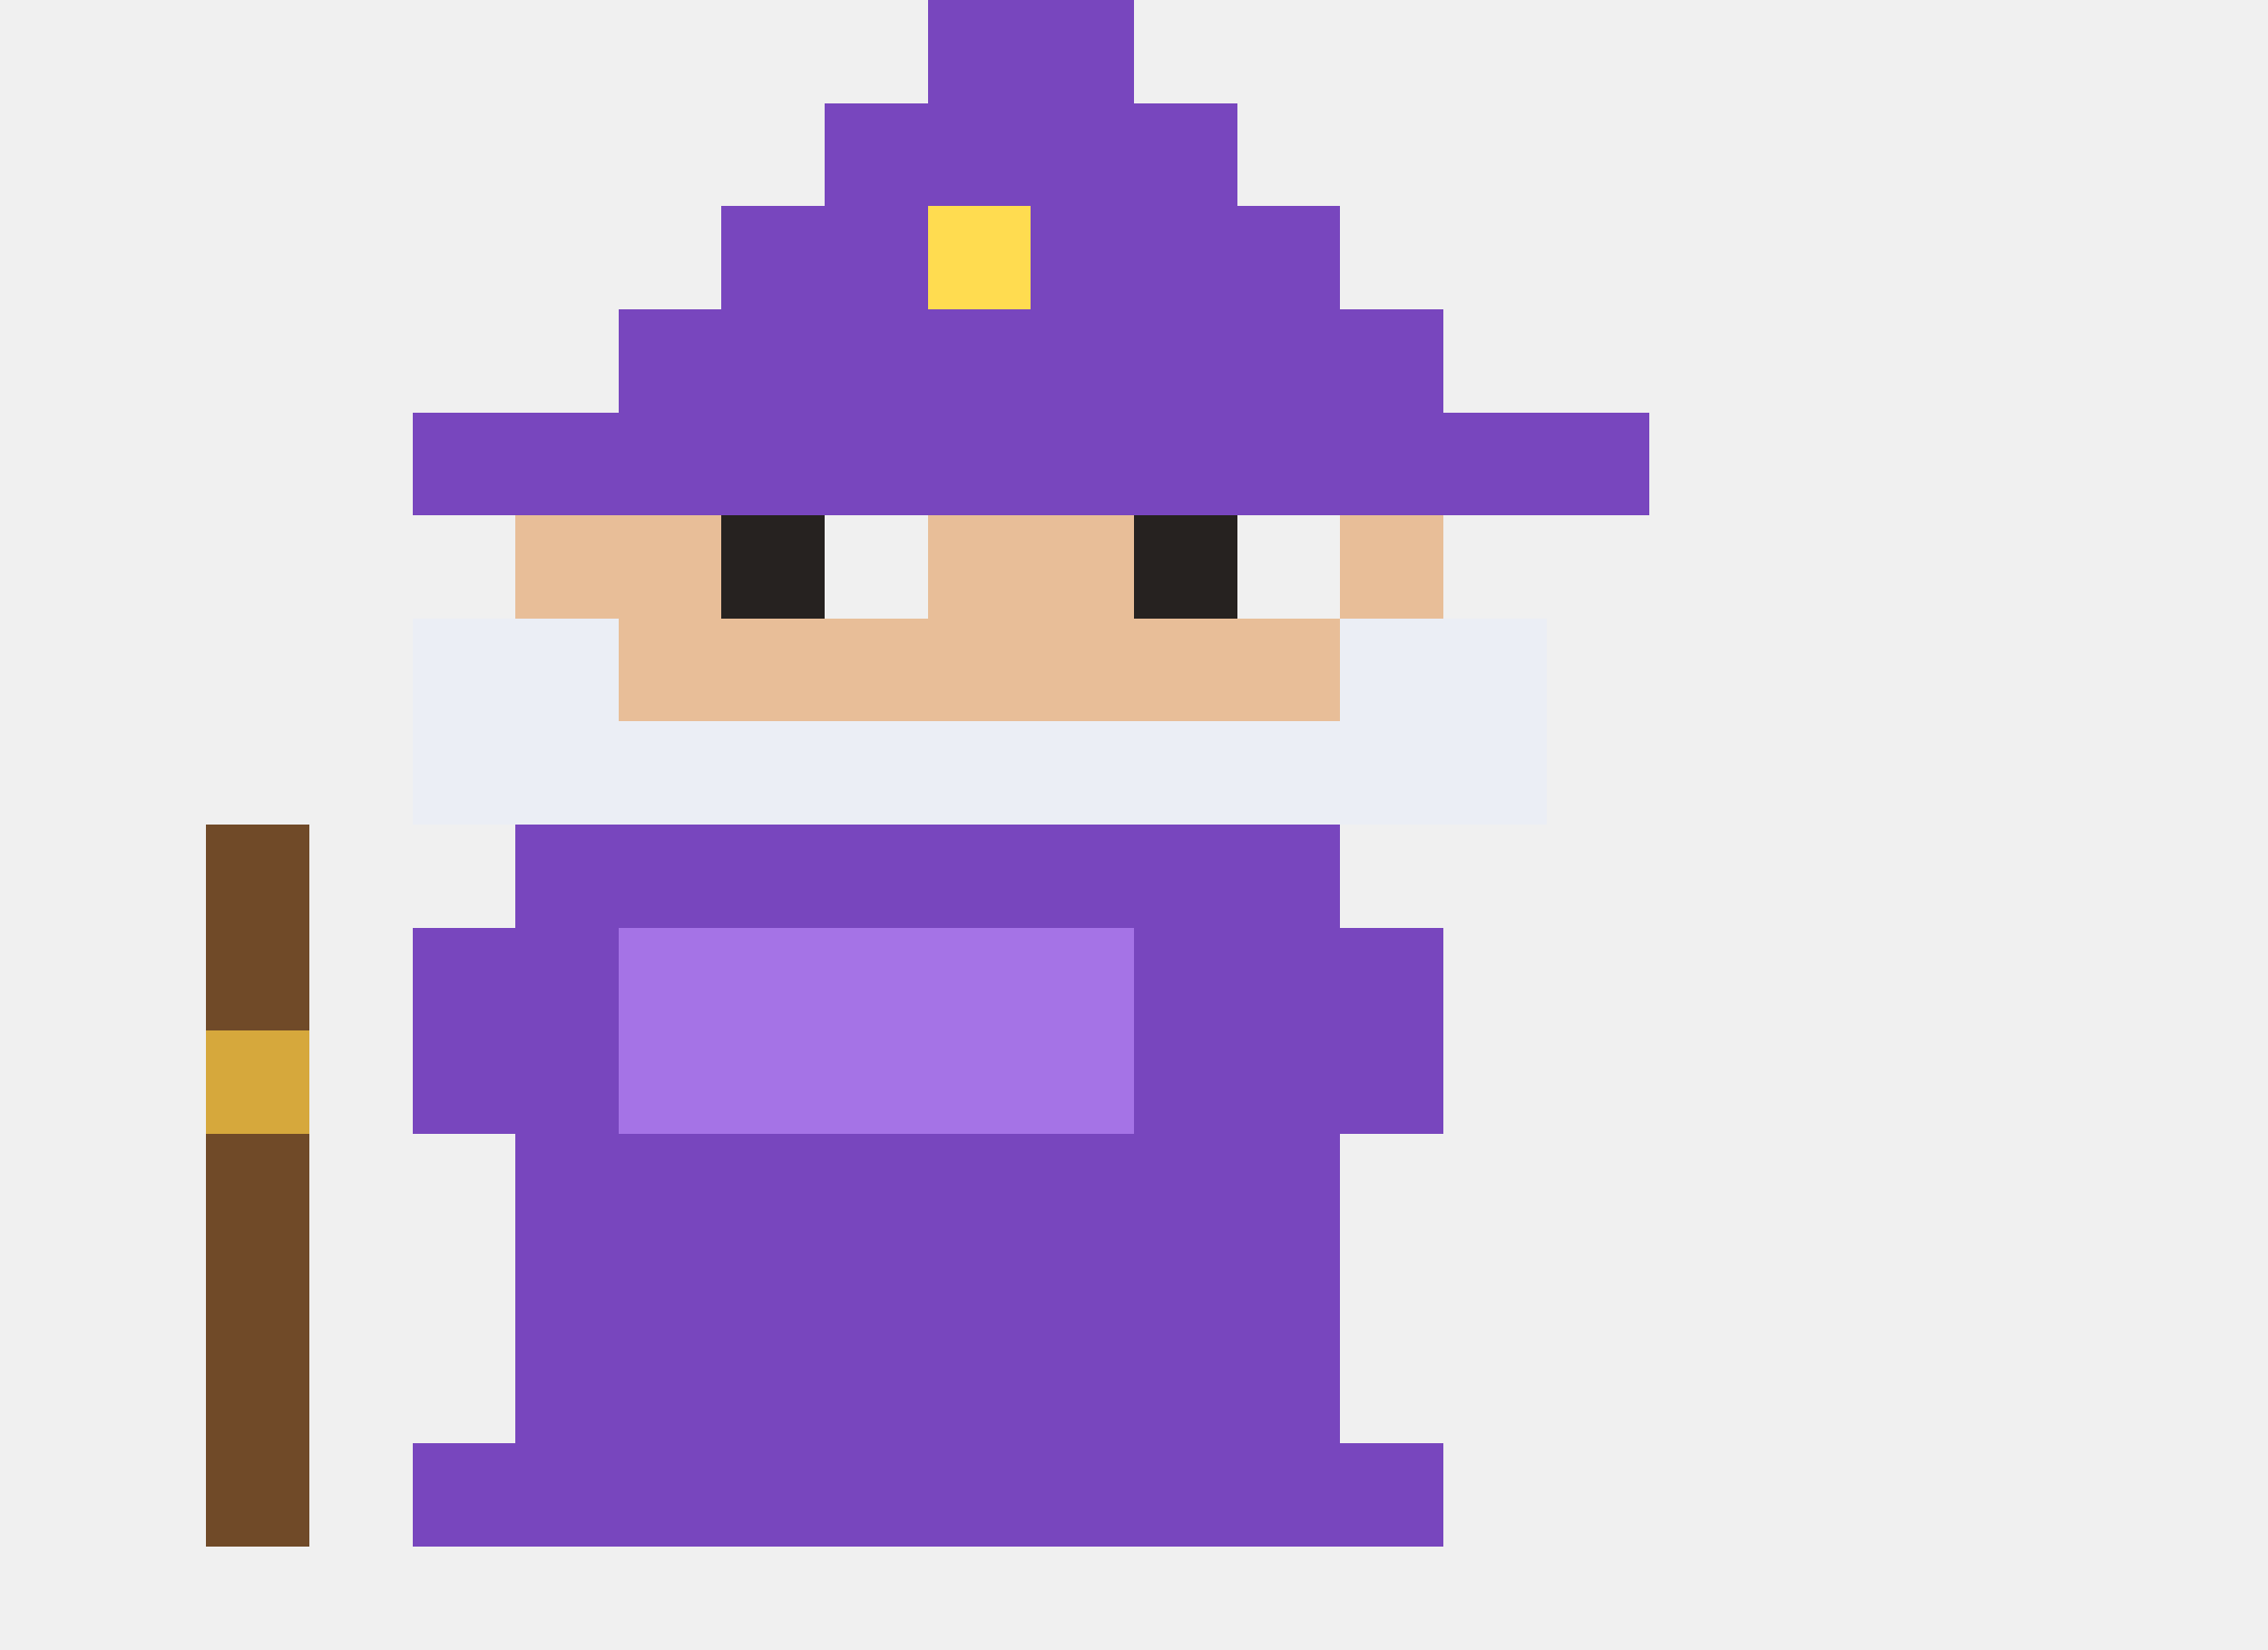
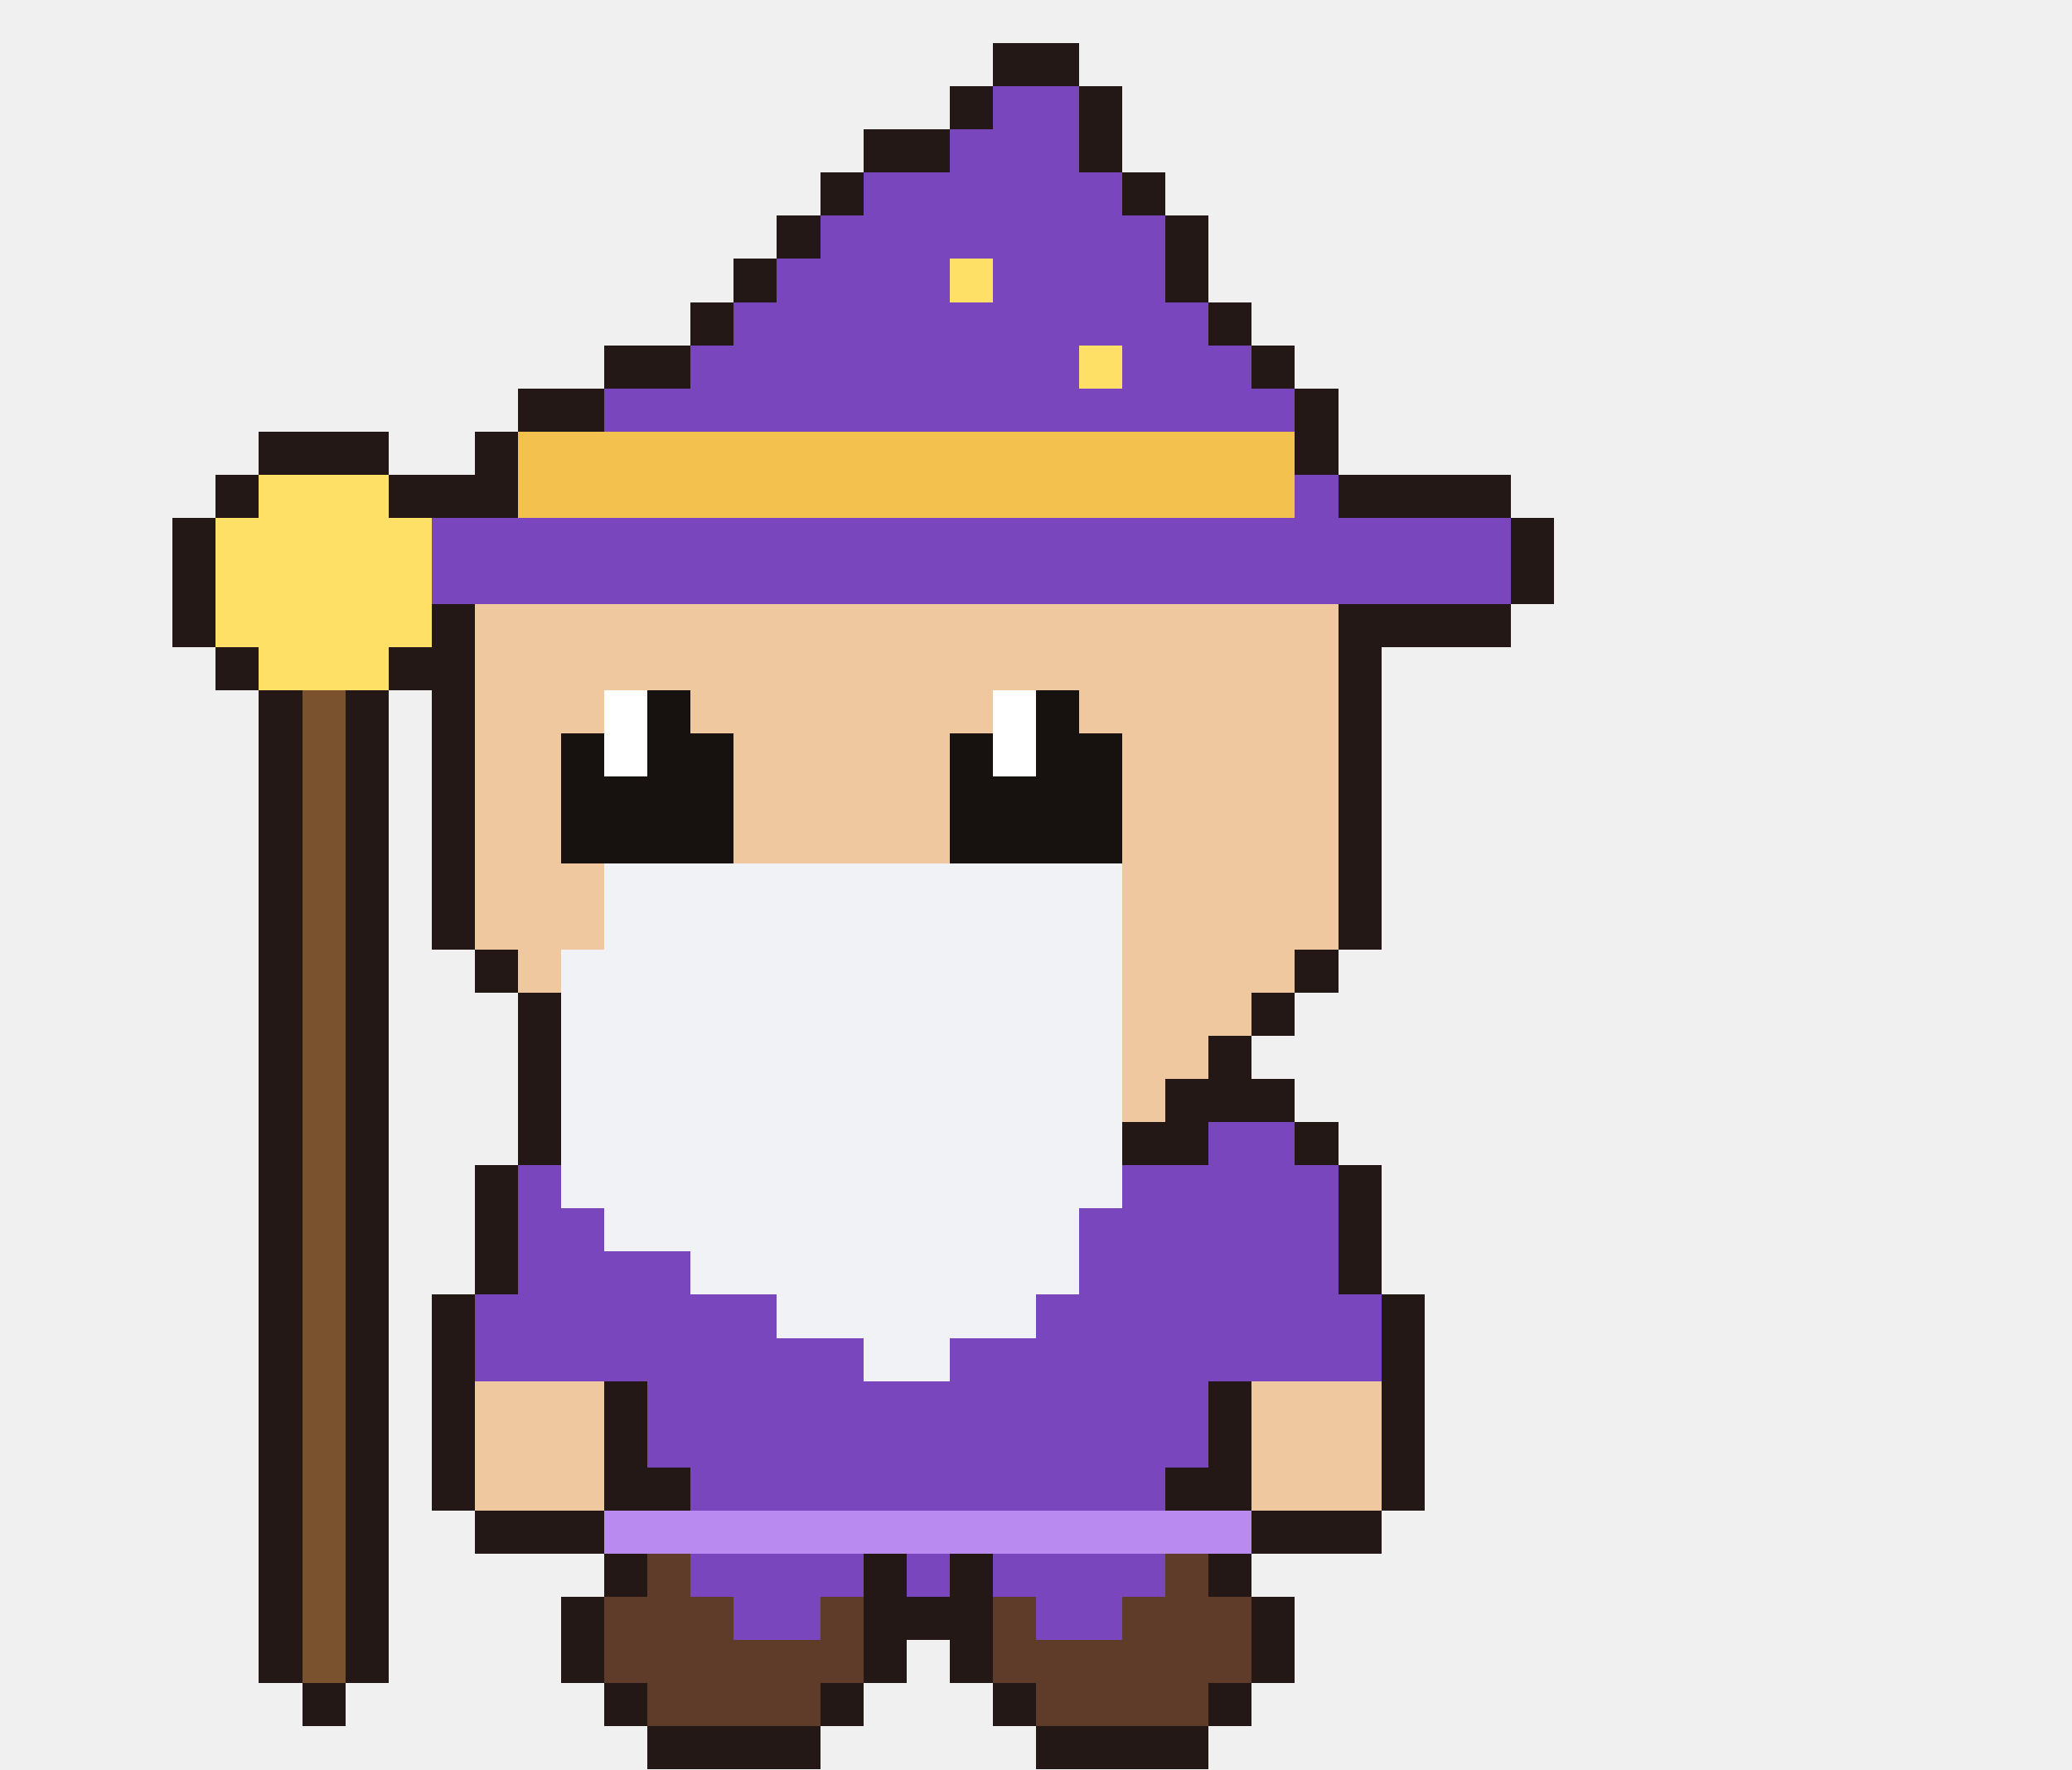
- <svg xmlns="http://www.w3.org/2000/svg" viewBox="0 0 22 16" shape-rendering="crispEdges" role="img" aria-label="merlin pixel-art buddy">
-   <style>.f0{animation:f0 4s step-end infinite}.f1{animation:f1 4s step-end infinite;opacity:0}
- @keyframes f0{0%,90%{opacity:1}90.01%,95%{opacity:0}95.01%,100%{opacity:1}}
- @keyframes f1{0%,90%{opacity:0}90.01%,95%{opacity:1}95.01%,100%{opacity:0}}
- @media (prefers-reduced-motion: reduce){.f0,.f1,.f2{animation:none}.f0{opacity:1}.f1,.f2{opacity:0}}</style>
-   <g class="f0">
-     <rect x="9" y="0" width="2" height="1" fill="#7846be" />
-     <rect x="8" y="1" width="4" height="1" fill="#7846be" />
-     <rect x="7" y="2" width="2" height="1" fill="#7846be" />
-     <rect x="9" y="2" width="1" height="1" fill="#ffdc50" />
-     <rect x="10" y="2" width="3" height="1" fill="#7846be" />
-     <rect x="6" y="3" width="8" height="1" fill="#7846be" />
-     <rect x="4" y="4" width="12" height="1" fill="#7846be" />
-     <rect x="5" y="5" width="2" height="1" fill="#e8be98" />
-     <rect x="7" y="5" width="1" height="1" fill="#262220" />
-     <rect x="8" y="5" width="1" height="1" fill="#f0f0f0" />
-     <rect x="9" y="5" width="2" height="1" fill="#e8be98" />
-     <rect x="11" y="5" width="1" height="1" fill="#262220" />
-     <rect x="12" y="5" width="1" height="1" fill="#f0f0f0" />
-     <rect x="13" y="5" width="1" height="1" fill="#e8be98" />
-     <rect x="4" y="6" width="2" height="1" fill="#ebeef5" />
-     <rect x="6" y="6" width="7" height="1" fill="#e8be98" />
-     <rect x="13" y="6" width="2" height="1" fill="#ebeef5" />
-     <rect x="4" y="7" width="11" height="1" fill="#ebeef5" />
-     <rect x="2" y="8" width="1" height="2" fill="#704a28" />
-     <rect x="5" y="8" width="8" height="1" fill="#7846be" />
-     <rect x="4" y="9" width="2" height="2" fill="#7846be" />
-     <rect x="6" y="9" width="5" height="2" fill="#a573e6" />
-     <rect x="11" y="9" width="3" height="2" fill="#7846be" />
-     <rect x="2" y="10" width="1" height="1" fill="#d6a83c" />
-     <rect x="2" y="11" width="1" height="4" fill="#704a28" />
-     <rect x="5" y="11" width="8" height="3" fill="#7846be" />
-     <rect x="4" y="14" width="10" height="1" fill="#7846be" />
-   </g>
-   <g class="f1">
-     <rect x="9" y="0" width="2" height="1" fill="#7846be" />
-     <rect x="8" y="1" width="4" height="1" fill="#7846be" />
-     <rect x="7" y="2" width="2" height="1" fill="#7846be" />
-     <rect x="9" y="2" width="1" height="1" fill="#ffdc50" />
-     <rect x="10" y="2" width="3" height="1" fill="#7846be" />
-     <rect x="6" y="3" width="8" height="1" fill="#7846be" />
-     <rect x="4" y="4" width="12" height="1" fill="#7846be" />
-     <rect x="5" y="5" width="2" height="1" fill="#e8be98" />
-     <rect x="7" y="5" width="2" height="1" fill="#262220" />
-     <rect x="9" y="5" width="2" height="1" fill="#e8be98" />
-     <rect x="11" y="5" width="2" height="1" fill="#262220" />
-     <rect x="13" y="5" width="1" height="1" fill="#e8be98" />
-     <rect x="4" y="6" width="2" height="1" fill="#ebeef5" />
-     <rect x="6" y="6" width="7" height="1" fill="#e8be98" />
-     <rect x="13" y="6" width="2" height="1" fill="#ebeef5" />
-     <rect x="4" y="7" width="11" height="1" fill="#ebeef5" />
-     <rect x="2" y="8" width="1" height="2" fill="#704a28" />
-     <rect x="5" y="8" width="8" height="1" fill="#7846be" />
-     <rect x="4" y="9" width="2" height="2" fill="#7846be" />
-     <rect x="6" y="9" width="5" height="2" fill="#a573e6" />
-     <rect x="11" y="9" width="3" height="2" fill="#7846be" />
-     <rect x="2" y="10" width="1" height="1" fill="#d6a83c" />
-     <rect x="2" y="11" width="1" height="4" fill="#704a28" />
-     <rect x="5" y="11" width="8" height="3" fill="#7846be" />
-     <rect x="4" y="14" width="10" height="1" fill="#7846be" />
+ <svg xmlns="http://www.w3.org/2000/svg" viewBox="0 -1 48 41" shape-rendering="crispEdges" role="img" aria-label="Merlin pixel-art buddy">
+   <style>
+   .b{animation:b 1.8s ease-in-out infinite}
+   @keyframes b{0%,100%{transform:translateY(0)}50%{transform:translateY(-1px)}}
+   @media (prefers-reduced-motion: reduce){.b{animation:none}}
+ </style>
+   <g class="b">
+     <path fill="#231815" d="     M23 0h2v1h-2z     M22 1h1v1h-1zM25 1h1v1h-1z     M20 2h2v1h-2zM25 2h1v1h-1z     M19 3h1v1h-1zM26 3h1v1h-1z     M18 4h1v1h-1zM27 4h1v1h-1z     M17 5h1v1h-1zM27 5h1v1h-1z     M16 6h1v1h-1zM28 6h1v1h-1z     M14 7h2v1h-2zM29 7h1v1h-1z     M12 8h2v1h-2zM30 8h1v1h-1z     M6 9h3v1h-3zM11 9h1v1h-1zM30 9h1v1h-1z     M5 10h1v1h-1zM9 10h3v1h-3zM31 10h4v1h-4z     M4 11h1v1h-1zM35 11h1v1h-1z     M4 12h1v1h-1zM35 12h1v1h-1z     M4 13h1v1h-1zM10 13h1v1h-1zM31 13h4v1h-4z     M5 14h1v1h-1zM9 14h2v1h-2zM31 14h1v1h-1z     M6 15h1v1h-1zM8 15h1v1h-1zM10 15h1v1h-1zM31 15h1v1h-1z     M6 16h1v1h-1zM8 16h1v1h-1zM10 16h1v1h-1zM31 16h1v1h-1z     M6 17h1v1h-1zM8 17h1v1h-1zM10 17h1v1h-1zM31 17h1v1h-1z     M6 18h1v1h-1zM8 18h1v1h-1zM10 18h1v1h-1zM31 18h1v1h-1z     M6 19h1v1h-1zM8 19h1v1h-1zM10 19h1v1h-1zM31 19h1v1h-1z     M6 20h1v1h-1zM8 20h1v1h-1zM10 20h1v1h-1zM31 20h1v1h-1z     M6 21h1v1h-1zM8 21h1v1h-1zM11 21h1v1h-1zM30 21h1v1h-1z     M6 22h1v1h-1zM8 22h1v1h-1zM12 22h1v1h-1zM29 22h1v1h-1z     M6 23h1v1h-1zM8 23h1v1h-1zM12 23h1v1h-1zM28 23h1v1h-1z     M6 24h1v1h-1zM8 24h1v1h-1zM12 24h1v1h-1zM27 24h3v1h-3z     M6 25h1v1h-1zM8 25h1v1h-1zM12 25h1v1h-1zM26 25h2v1h-2zM30 25h1v1h-1z     M6 26h1v1h-1zM8 26h1v1h-1zM11 26h1v1h-1zM31 26h1v1h-1z     M6 27h1v1h-1zM8 27h1v1h-1zM11 27h1v1h-1zM31 27h1v1h-1z     M6 28h1v1h-1zM8 28h1v1h-1zM11 28h1v1h-1zM31 28h1v1h-1z     M6 29h1v1h-1zM8 29h1v1h-1zM10 29h1v1h-1zM32 29h1v1h-1z     M6 30h1v1h-1zM8 30h1v1h-1zM10 30h1v1h-1zM32 30h1v1h-1z     M6 31h1v1h-1zM8 31h1v1h-1zM10 31h1v1h-1zM14 31h1v1h-1zM28 31h1v1h-1zM32 31h1v1h-1z     M6 32h1v1h-1zM8 32h1v1h-1zM10 32h1v1h-1zM14 32h1v1h-1zM28 32h1v1h-1zM32 32h1v1h-1z     M6 33h1v1h-1zM8 33h1v1h-1zM10 33h1v1h-1zM14 33h2v1h-2zM27 33h2v1h-2zM32 33h1v1h-1z     M6 34h1v1h-1zM8 34h1v1h-1zM11 34h3v1h-3zM29 34h3v1h-3z     M6 35h1v1h-1zM8 35h1v1h-1zM14 35h1v1h-1zM20 35h1v1h-1zM22 35h1v1h-1zM28 35h1v1h-1z     M6 36h1v1h-1zM8 36h1v1h-1zM13 36h1v1h-1zM20 36h3v1h-3zM29 36h1v1h-1z     M6 37h1v1h-1zM8 37h1v1h-1zM13 37h1v1h-1zM20 37h1v1h-1zM22 37h1v1h-1zM29 37h1v1h-1z     M7 38h1v1h-1zM14 38h1v1h-1zM19 38h1v1h-1zM23 38h1v1h-1zM28 38h1v1h-1z     M15 39h4v1h-4zM24 39h4v1h-4z" />
+     <path fill="#7a46be" d="     M23 1h2v1h-2z     M22 2h3v1h-3z     M20 3h6v1h-6z     M19 4h8v1h-8z     M18 5h4v1h-4zM23 5h4v1h-4z     M17 6h11v1h-11z     M16 7h9v1h-9zM26 7h3v1h-3z     M14 8h16v1h-16z     M30 10h1v1h-1z     M10 11h25v1h-25z     M10 12h25v1h-25z     M28 25h2v1h-2z     M12 26h1v1h-1zM26 26h5v1h-5z     M12 27h2v1h-2zM25 27h6v1h-6z     M12 28h4v1h-4zM25 28h6v1h-6z     M11 29h7v1h-7zM24 29h8v1h-8z     M11 30h9v1h-9zM22 30h10v1h-10z     M15 31h13v1h-13z     M15 32h13v1h-13z     M16 33h11v1h-11z     M16 35h4v1h-4zM21 35h1v1h-1zM23 35h4v1h-4z     M17 36h2v1h-2zM24 36h2v1h-2z" />
+     <path fill="#ffe066" d="     M22 5h1v1h-1z     M25 7h1v1h-1z     M6 10h3v1h-3z     M5 11h5v1h-5z     M5 12h5v1h-5z     M5 13h5v1h-5z     M6 14h3v1h-3z" />
+     <path fill="#f2c14e" d="     M12 9h18v1h-18z     M12 10h18v1h-18z" />
+     <path fill="#f0c8a0" d="     M11 13h20v1h-20z     M11 14h20v1h-20z     M11 15h3v1h-3zM16 15h7v1h-7zM25 15h6v1h-6z     M11 16h2v1h-2zM17 16h5v1h-5zM26 16h5v1h-5z     M11 17h2v1h-2zM17 17h5v1h-5zM26 17h5v1h-5z     M11 18h2v1h-2zM17 18h5v1h-5zM26 18h5v1h-5z     M11 19h3v1h-3zM26 19h5v1h-5z     M11 20h3v1h-3zM26 20h5v1h-5z     M12 21h1v1h-1zM26 21h4v1h-4z     M26 22h3v1h-3z     M26 23h2v1h-2z     M26 24h1v1h-1z     M11 31h3v1h-3zM29 31h3v1h-3z     M11 32h3v1h-3zM29 32h3v1h-3z     M11 33h3v1h-3zM29 33h3v1h-3z" />
+     <path fill="#7a522e" d="     M7 15h1v1h-1z     M7 16h1v1h-1z     M7 17h1v1h-1z     M7 18h1v1h-1z     M7 19h1v1h-1z     M7 20h1v1h-1z     M7 21h1v1h-1z     M7 22h1v1h-1z     M7 23h1v1h-1z     M7 24h1v1h-1z     M7 25h1v1h-1z     M7 26h1v1h-1z     M7 27h1v1h-1z     M7 28h1v1h-1z     M7 29h1v1h-1z     M7 30h1v1h-1z     M7 31h1v1h-1z     M7 32h1v1h-1z     M7 33h1v1h-1z     M7 34h1v1h-1z     M7 35h1v1h-1z     M7 36h1v1h-1z     M7 37h1v1h-1z" />
+     <path fill="#ffffff" d="     M14 15h1v1h-1zM23 15h1v1h-1z     M14 16h1v1h-1zM23 16h1v1h-1z" />
+     <path fill="#17110f" d="     M15 15h1v1h-1zM24 15h1v1h-1z     M13 16h1v1h-1zM15 16h2v1h-2zM22 16h1v1h-1zM24 16h2v1h-2z     M13 17h4v1h-4zM22 17h4v1h-4z     M13 18h4v1h-4zM22 18h4v1h-4z" />
+     <path fill="#f1f2f6" d="     M14 19h12v1h-12z     M14 20h12v1h-12z     M13 21h13v1h-13z     M13 22h13v1h-13z     M13 23h13v1h-13z     M13 24h13v1h-13z     M13 25h13v1h-13z     M13 26h13v1h-13z     M14 27h11v1h-11z     M16 28h9v1h-9z     M18 29h6v1h-6z     M20 30h2v1h-2z" />
+     <path fill="#b98af0" d="     M14 34h15v1h-15z" />
+     <path fill="#5f3c29" d="     M15 35h1v1h-1zM27 35h1v1h-1z     M14 36h3v1h-3zM19 36h1v1h-1zM23 36h1v1h-1zM26 36h3v1h-3z     M14 37h6v1h-6zM23 37h6v1h-6z     M15 38h4v1h-4zM24 38h4v1h-4z" />
  </g>
</svg>
